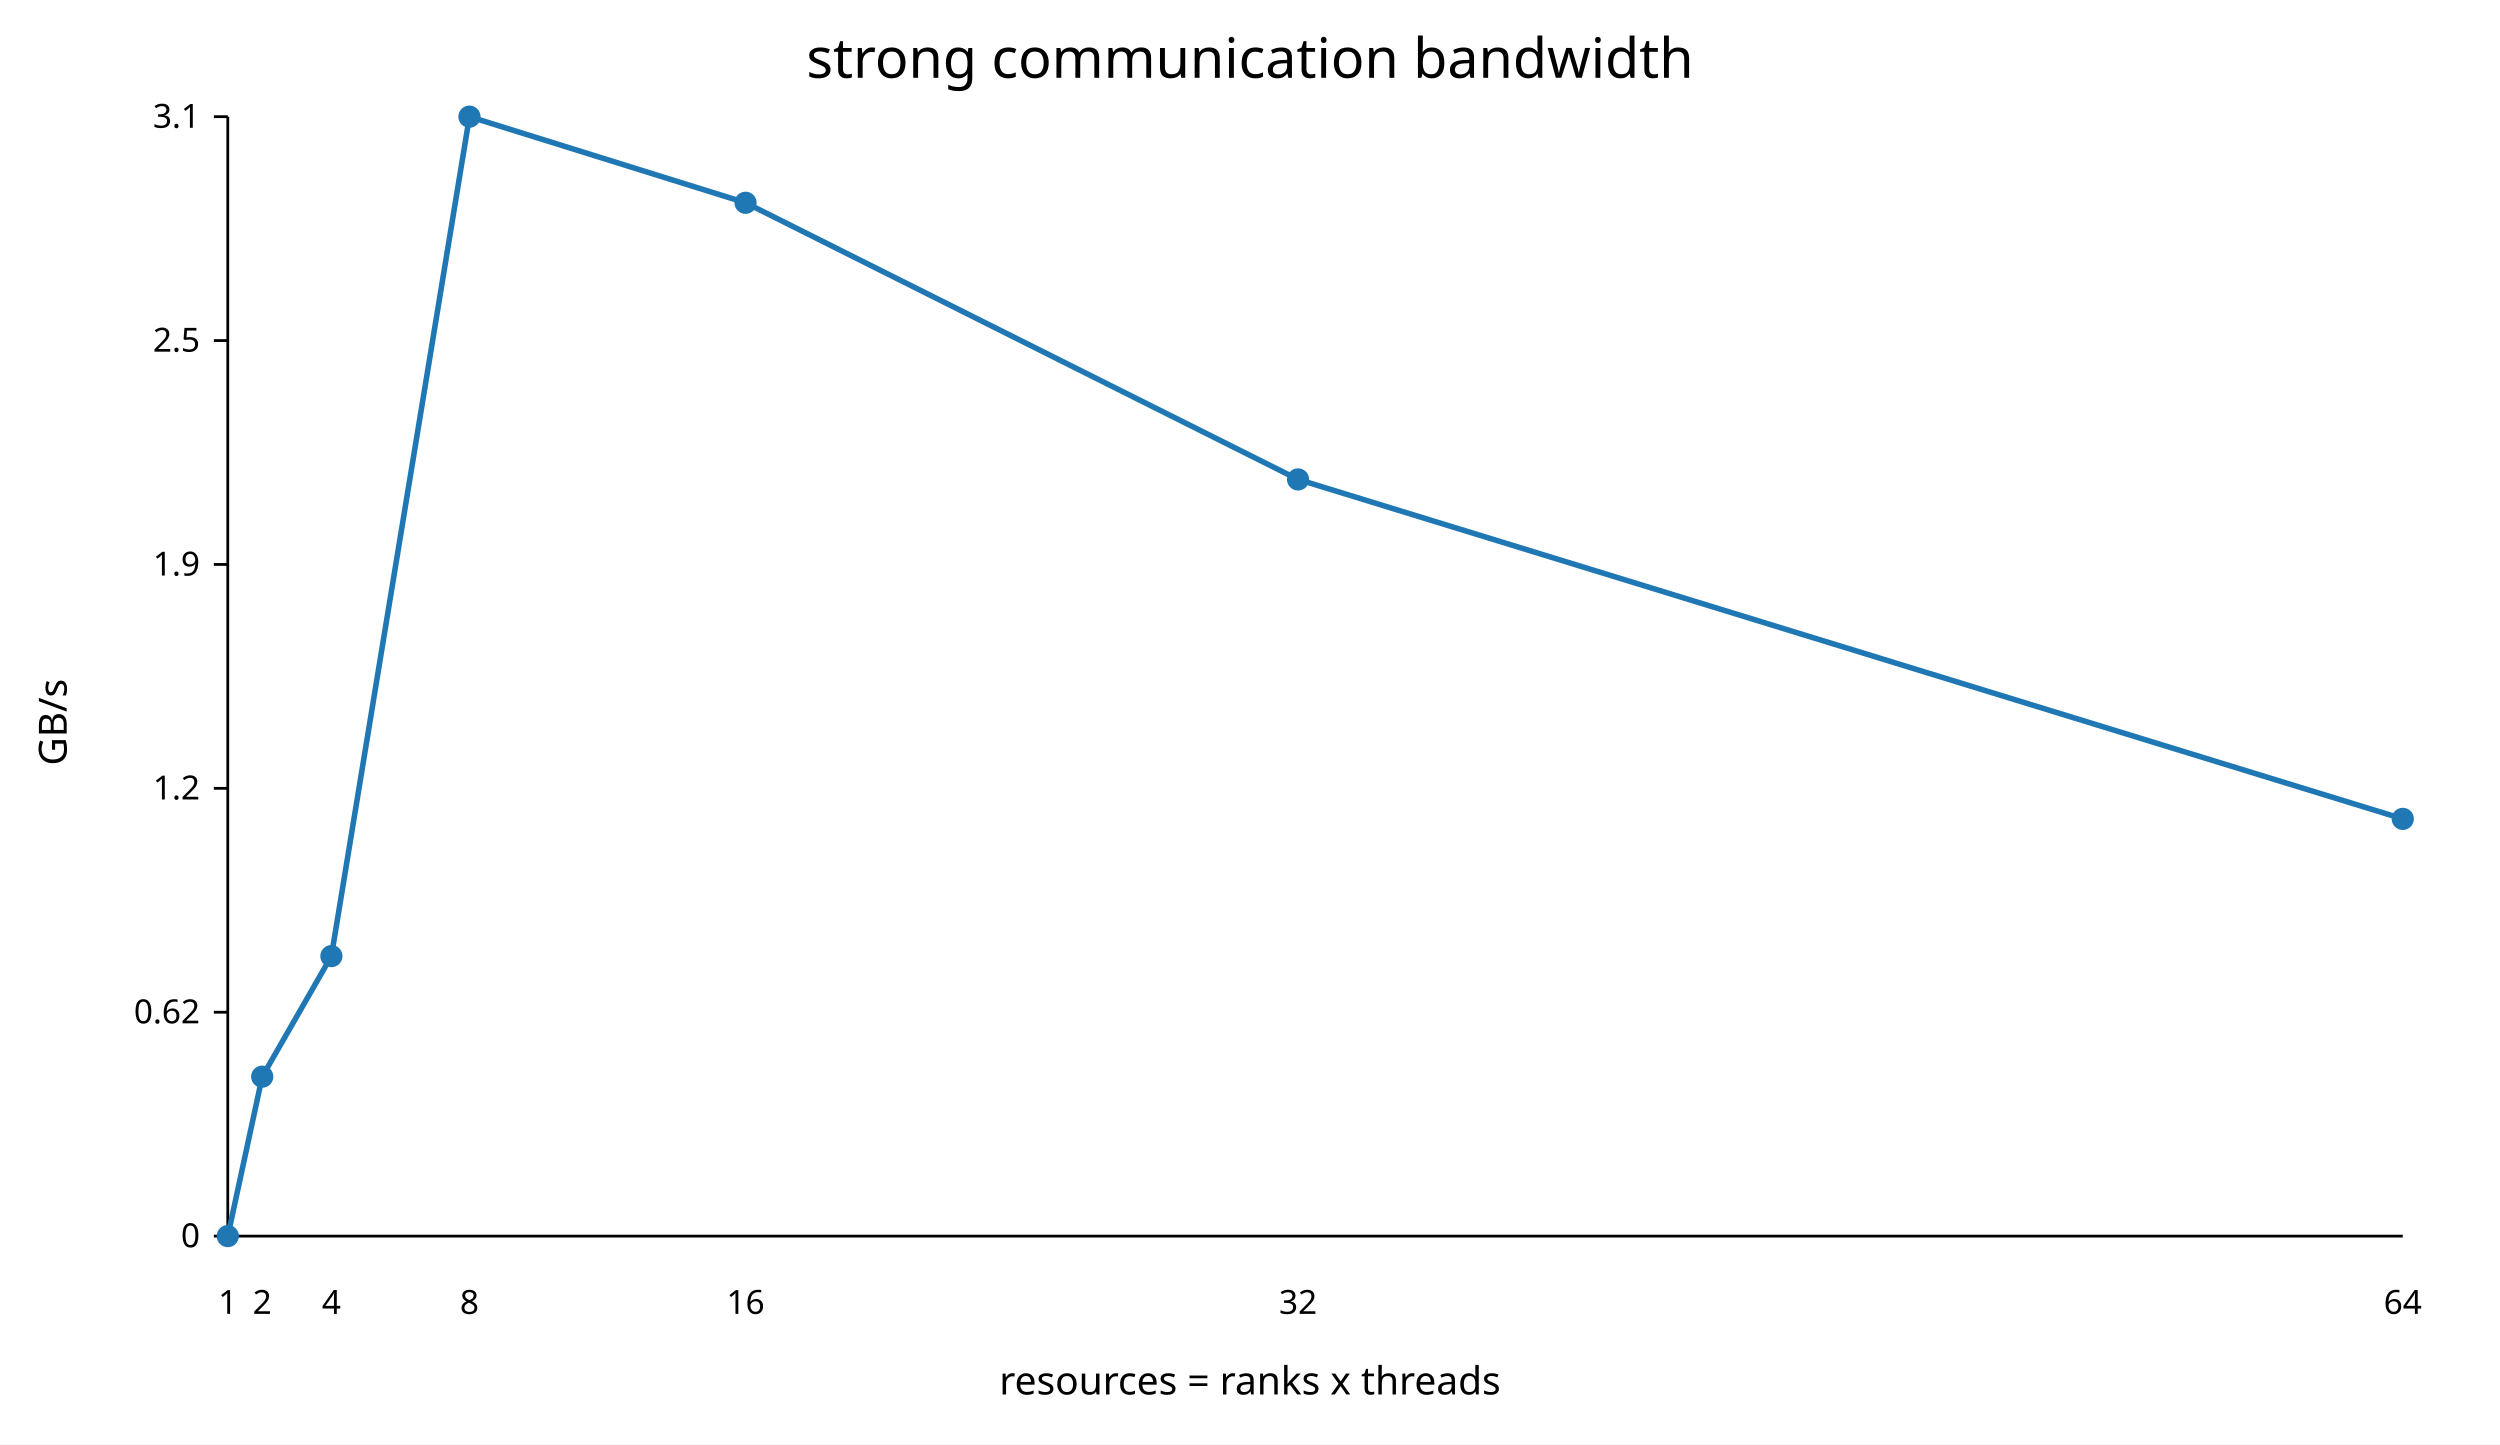
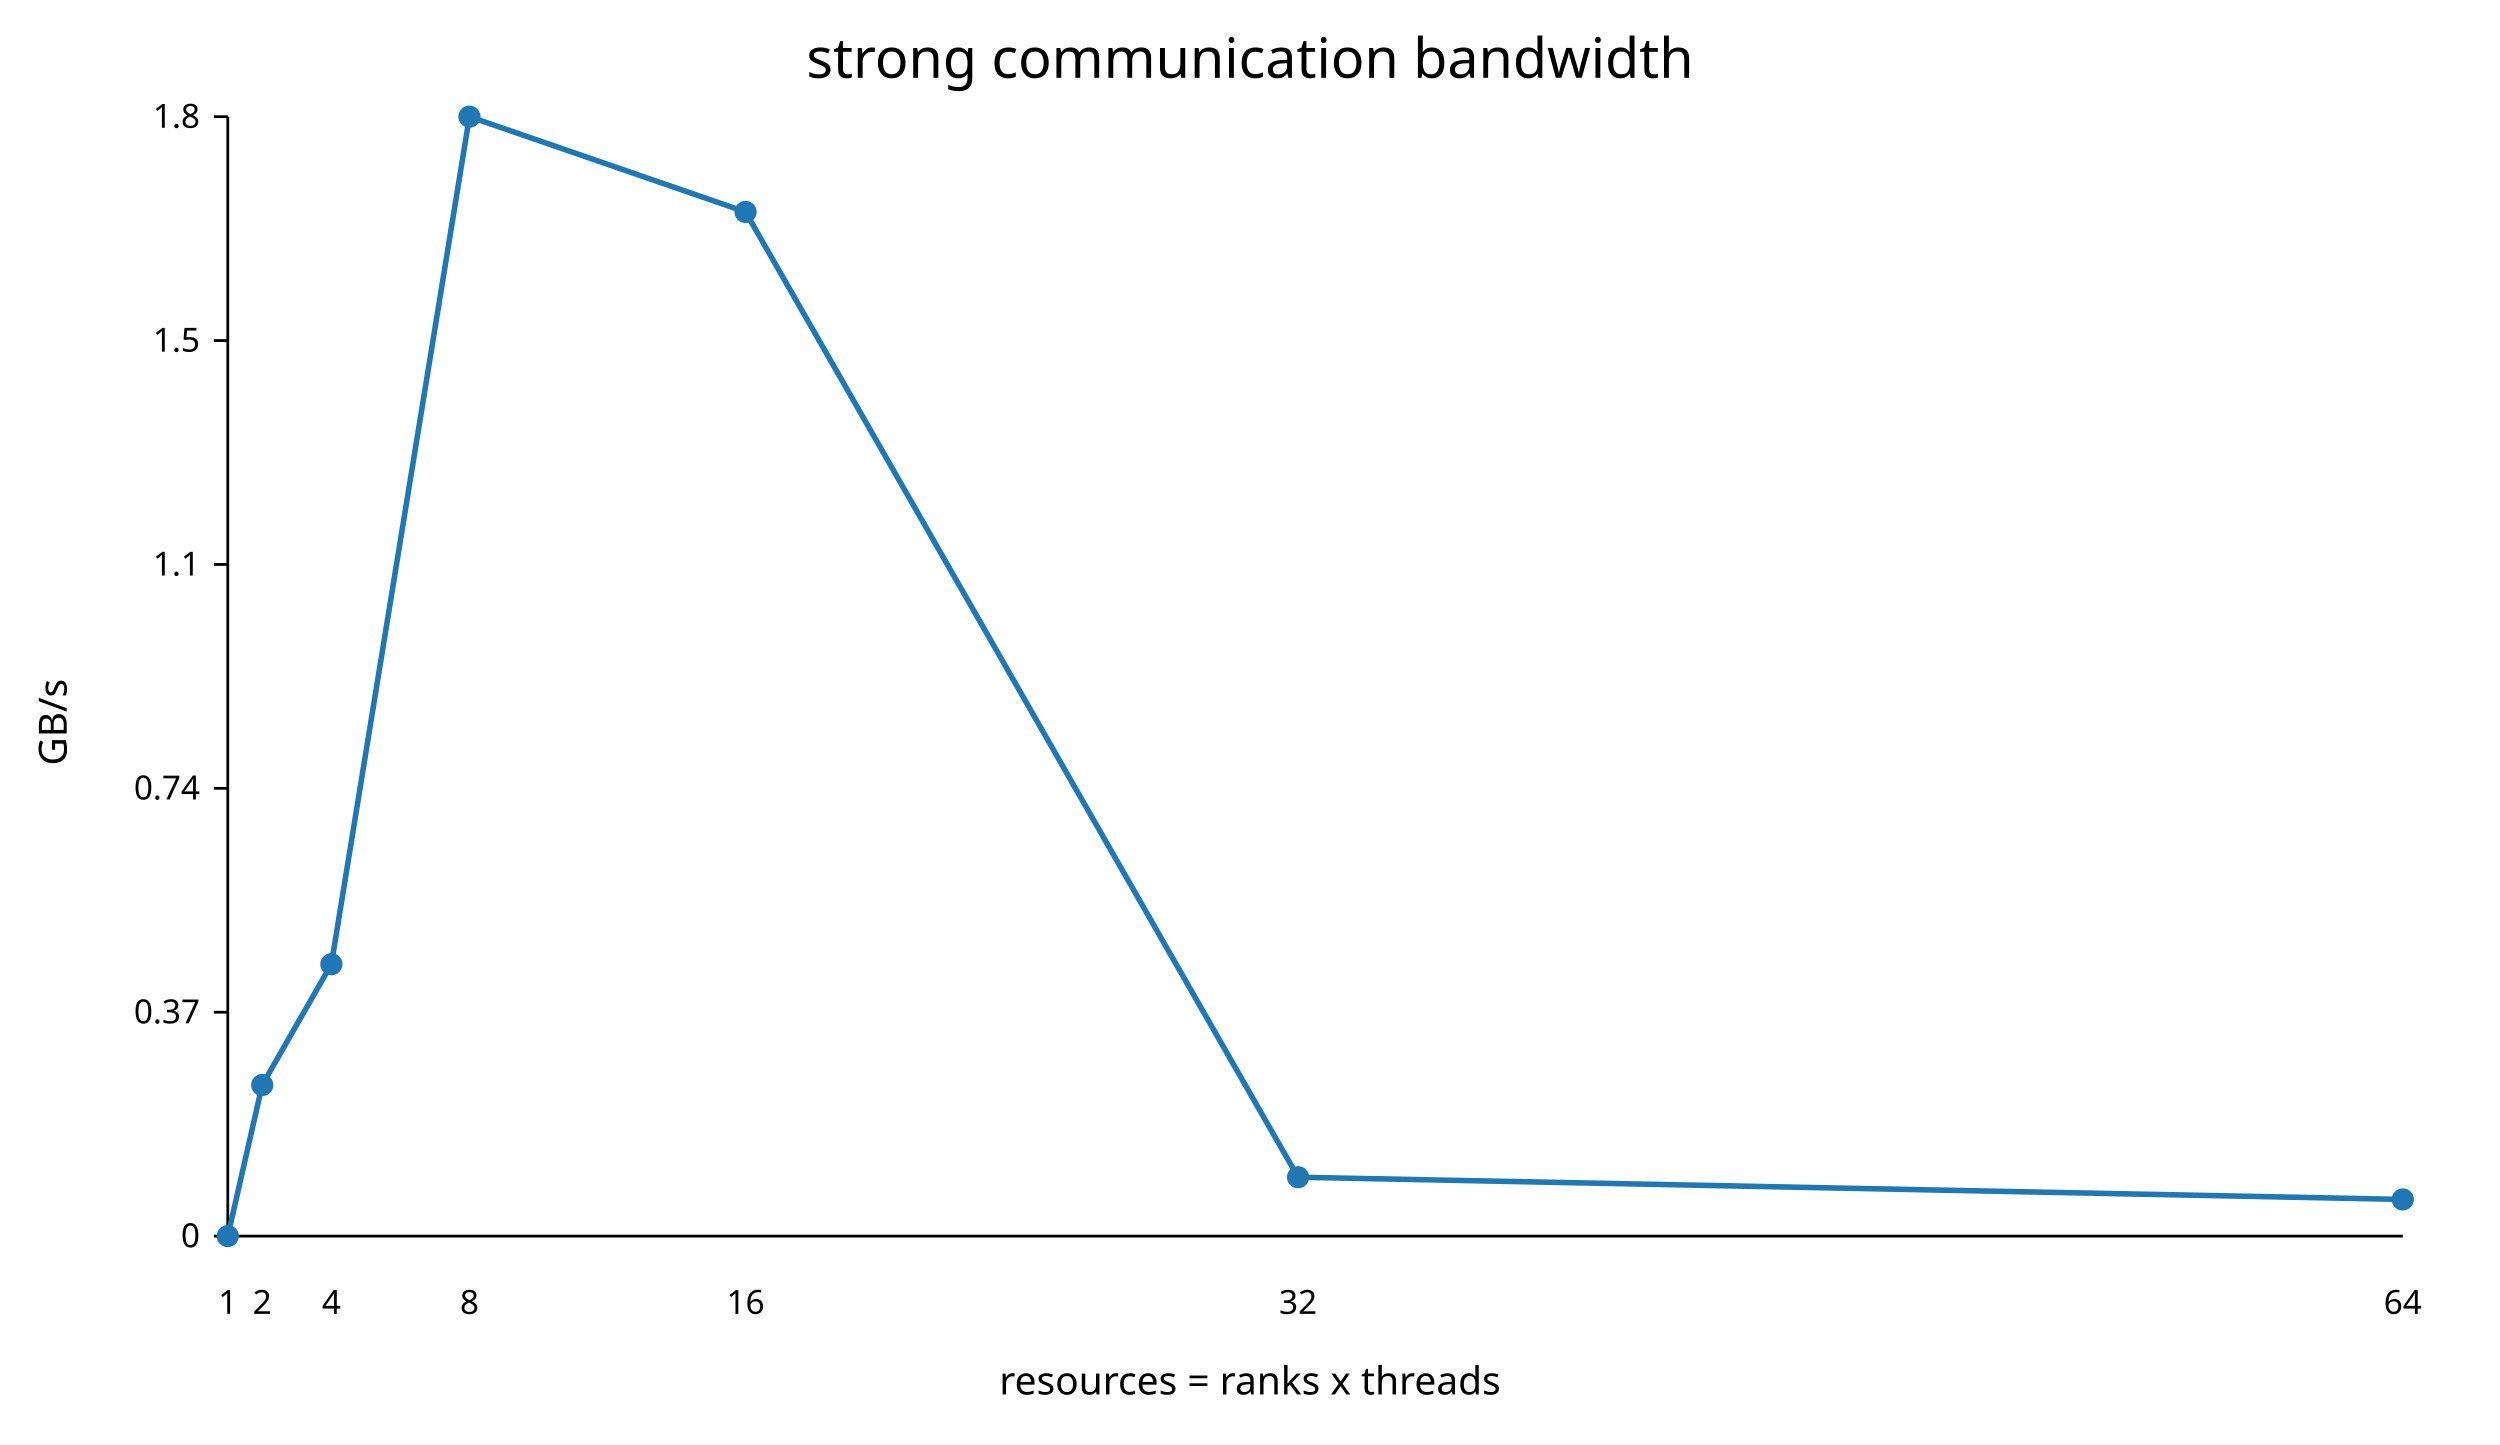
<svg xmlns="http://www.w3.org/2000/svg" width="900" height="520" viewBox="0 0 900 520">
  <rect width="100%" height="100%" fill="white" />
  <text x="450.0" y="28" text-anchor="middle" font-family="sans-serif" font-size="20">strong communication bandwidth</text>
  <line x1="82" y1="445" x2="865" y2="445" stroke="black" />
  <line x1="82" y1="42" x2="82" y2="445" stroke="black" />
  <text x="450.0" y="502" text-anchor="middle" font-family="sans-serif" font-size="14">resources = ranks x threads</text>
  <text transform="translate(24,260.0) rotate(-90)" text-anchor="middle" font-family="sans-serif" font-size="14">GB/s</text>
  <text x="82.0" y="473" text-anchor="middle" font-family="sans-serif" font-size="12">1</text>
  <text x="94.4" y="473" text-anchor="middle" font-family="sans-serif" font-size="12">2</text>
  <text x="119.3" y="473" text-anchor="middle" font-family="sans-serif" font-size="12">4</text>
  <text x="169.0" y="473" text-anchor="middle" font-family="sans-serif" font-size="12">8</text>
  <text x="268.4" y="473" text-anchor="middle" font-family="sans-serif" font-size="12">16</text>
  <text x="467.3" y="473" text-anchor="middle" font-family="sans-serif" font-size="12">32</text>
  <text x="865.0" y="473" text-anchor="middle" font-family="sans-serif" font-size="12">64</text>
  <line x1="77" y1="445.0" x2="82" y2="445.0" stroke="black" />
  <text x="72" y="449.0" text-anchor="end" font-family="sans-serif" font-size="12">0</text>
  <line x1="77" y1="364.4" x2="82" y2="364.4" stroke="black" />
-   <text x="72" y="368.4" text-anchor="end" font-family="sans-serif" font-size="12">0.62</text>
+   <text x="72" y="368.4" text-anchor="end" font-family="sans-serif" font-size="12">0.37</text>
  <line x1="77" y1="283.8" x2="82" y2="283.8" stroke="black" />
-   <text x="72" y="287.8" text-anchor="end" font-family="sans-serif" font-size="12">1.2</text>
+   <text x="72" y="287.8" text-anchor="end" font-family="sans-serif" font-size="12">0.74</text>
  <line x1="77" y1="203.2" x2="82" y2="203.2" stroke="black" />
-   <text x="72" y="207.2" text-anchor="end" font-family="sans-serif" font-size="12">1.9</text>
+   <text x="72" y="207.2" text-anchor="end" font-family="sans-serif" font-size="12">1.1</text>
  <line x1="77" y1="122.6" x2="82" y2="122.6" stroke="black" />
-   <text x="72" y="126.6" text-anchor="end" font-family="sans-serif" font-size="12">2.5</text>
+   <text x="72" y="126.6" text-anchor="end" font-family="sans-serif" font-size="12">1.5</text>
  <line x1="77" y1="42.0" x2="82" y2="42.0" stroke="black" />
-   <text x="72" y="46.0" text-anchor="end" font-family="sans-serif" font-size="12">3.1</text>
-   <polyline points="82.0,445.0 94.4,387.6 119.3,344.2 169.0,42.0 268.4,73.0 467.3,172.6 865.0,294.8" fill="none" stroke="#1f77b4" stroke-width="2" />
+   <text x="72" y="46.0" text-anchor="end" font-family="sans-serif" font-size="12">1.8</text>
+   <polyline points="82.0,445.0 94.4,390.6 119.3,347.1 169.0,42.0 268.4,76.3 467.3,423.8 865.0,431.8" fill="none" stroke="#1f77b4" stroke-width="2" />
  <circle cx="82.0" cy="445.0" r="4" fill="#1f77b4" />
-   <circle cx="94.4" cy="387.6" r="4" fill="#1f77b4" />
-   <circle cx="119.3" cy="344.2" r="4" fill="#1f77b4" />
+   <circle cx="94.4" cy="390.6" r="4" fill="#1f77b4" />
+   <circle cx="119.3" cy="347.1" r="4" fill="#1f77b4" />
  <circle cx="169.0" cy="42.0" r="4" fill="#1f77b4" />
-   <circle cx="268.4" cy="73.0" r="4" fill="#1f77b4" />
-   <circle cx="467.3" cy="172.6" r="4" fill="#1f77b4" />
-   <circle cx="865.0" cy="294.8" r="4" fill="#1f77b4" />
+   <circle cx="268.4" cy="76.3" r="4" fill="#1f77b4" />
+   <circle cx="467.3" cy="423.8" r="4" fill="#1f77b4" />
+   <circle cx="865.0" cy="431.8" r="4" fill="#1f77b4" />
</svg>
